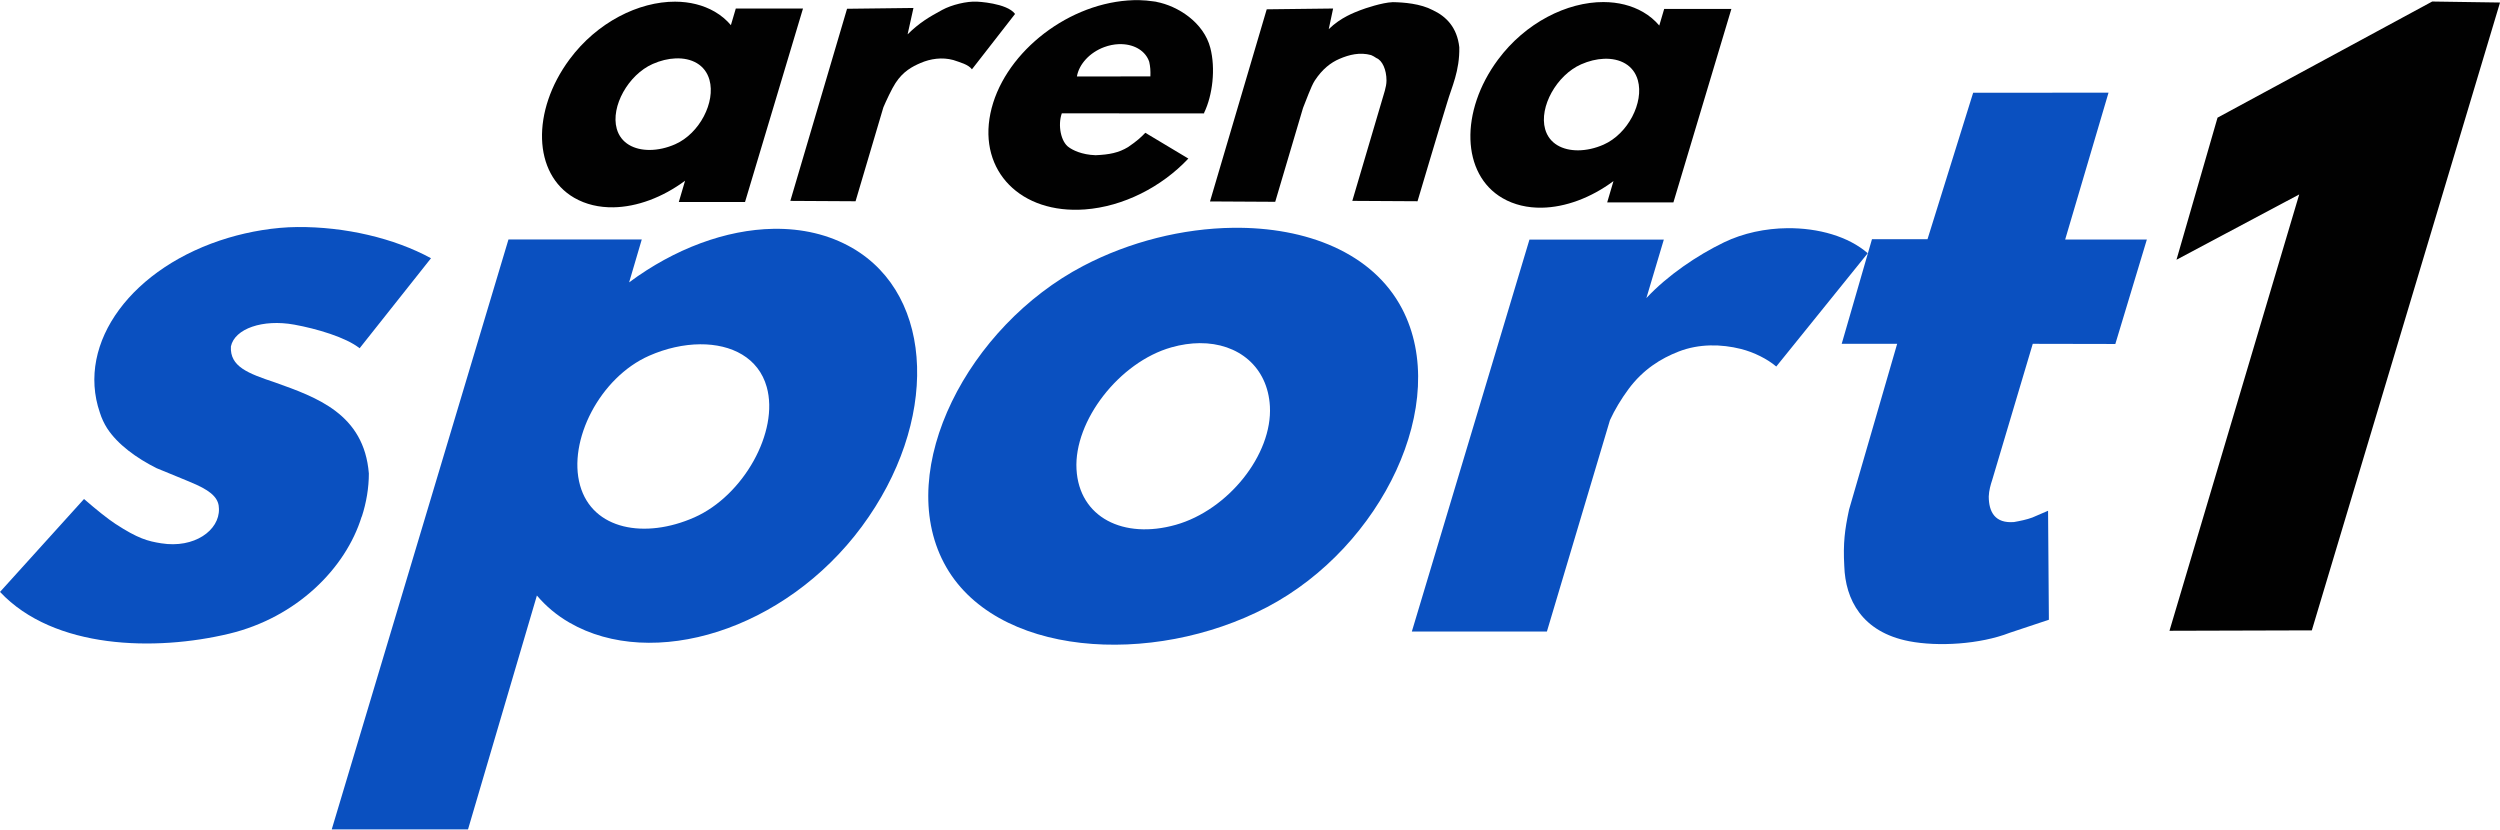
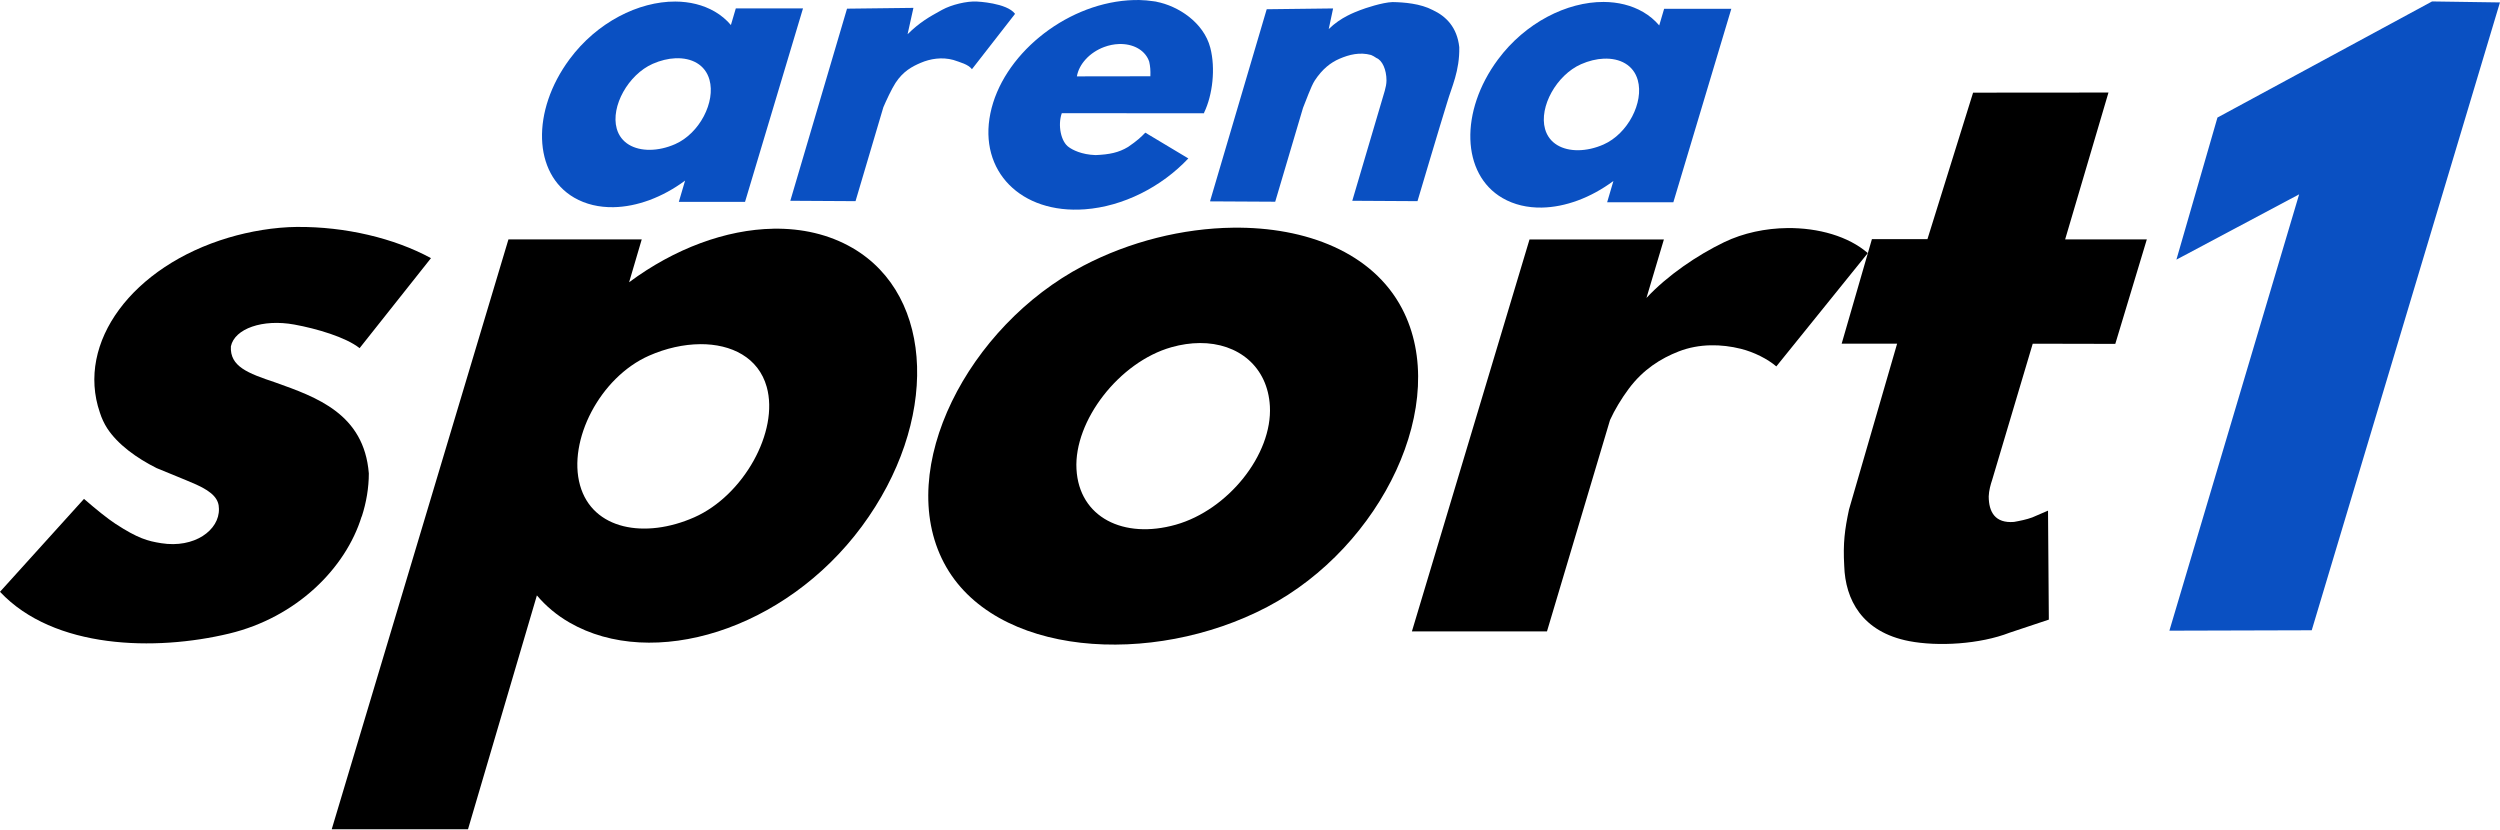
- <svg xmlns="http://www.w3.org/2000/svg" width="195.35mm" height="64.808mm" version="1.1" viewBox="0 0 195.352 64.808">
-   <g transform="translate(-5.6074 -155.95)">
-     <g fill="#0a50c0">
-       <path d="m101.96 173.75c-3.913 0.048-8.073 1.072-11.721 2.985-8.981 4.71-14.736 15.832-10.876 23.192 3.86 7.361 16.275 8.173 25.256 3.463 8.981-4.71 14.402-15.966 10.542-23.326-2.292-4.37-7.482-6.385-13.201-6.314zm-2.608 9.014c3.038-0.019 5.319 1.87 5.487 4.937 0.206 3.774-3.27 8.103-7.351 9.257-4.081 1.154-7.556-0.568-7.762-4.342-0.206-3.774 3.337-8.371 7.418-9.525 0.765-0.216 1.507-0.322 2.208-0.327z" />
-       <path d="m66.042 173.83c-3.703 0.061-7.725 1.549-11.274 4.184l0.987-3.35h-10.416l-13.809 46.093h10.649l5.382-18.273c0.695 0.824 1.541 1.539 2.54 2.117 6.492 3.757 16.83 0.621 22.844-7.499 6.013-8.12 5.759-18.016-0.733-21.773-1.826-1.057-3.94-1.536-6.17-1.499zm-5.724 9.022c2.458-0.017 4.562 1.05 5.203 3.338 0.976 3.488-1.816 8.493-5.66 10.191s-7.952 0.982-8.928-2.506c-0.976-3.488 1.549-8.426 5.392-10.124 1.321-0.584 2.706-0.89 3.993-0.899z" />
-       <path d="m145.27 173.78c-1.702 0.018-3.438 0.379-4.941 1.104-2.118 1.022-4.436 2.601-6.072 4.357l1.363-4.569h-10.5l-9.19 30.626h10.554l4.927-16.519c0.364-0.799 0.894-1.678 1.459-2.438 1.134-1.524 2.518-2.38 3.904-2.92 1.605-0.625 3.342-0.587 4.863-0.206 1.035 0.259 2.088 0.795 2.769 1.376l7.147-8.854c-1.502-1.308-3.856-1.982-6.285-1.956z" />
-     </g>
-     <path d="m195.66 156.07-16.773 9.074-3.208 11.103 9.591-5.104-10.138 34.096 11.123-0.032 14.706-49.06c-1.767-0.026-3.534-0.052-5.302-0.078z" fill="#010101" />
-     <path d="m28.844 173.69c-1.824 0.014-3.736 0.351-5.377 0.839-7.5 2.234-11.938 8.186-10.056 13.664 0.134 0.434 0.346 0.878 0.565 1.218 0.827 1.277 2.319 2.347 3.868 3.123 1.032 0.432 2.101 0.849 3.096 1.285 1.34 0.607 1.776 1.17 1.776 1.895 0.05 1.674-1.924 3.105-4.511 2.69-1.043-0.167-1.811-0.363-3.588-1.525-0.592-0.387-1.501-1.117-2.444-1.937l-6.564 7.26c4.212 4.485 12.139 4.65 17.906 3.265 5.262-1.264 9.105-5.094 10.353-9.148 0.004 2.7e-4 0.007 8e-4 0.011 1e-3 0.357-1.095 0.551-2.254 0.551-3.368-0.372-4.669-4.107-5.964-7.312-7.111-2.149-0.718-3.557-1.247-3.467-2.821 0.291-1.384 2.482-2.152 4.956-1.702 1.748 0.318 4.031 0.99 5.101 1.844l5.578-7.034c-2.883-1.571-6.72-2.467-10.441-2.438z" fill="#0a50c0" />
-     <path d="m170.37 163.19-10.579 8e-3 -3.567 11.444h-4.339l-2.365 8.173h4.333l-3.757 12.95c-0.337 1.575-0.474 2.623-0.375 4.416 0.083 2.611 1.373 5.163 5.077 5.876 2.238 0.431 5.508 0.25 7.859-0.664l3.052-1.016-0.064-8.517s-1.062 0.462-1.228 0.529c-0.443 0.164-0.947 0.267-1.431 0.353-1.48 0.121-1.973-0.778-1.976-1.996 0.014-0.461 0.155-0.946 0.264-1.271l3.175-10.659 6.452 0.013 2.464-8.163h-6.383z" fill="#0a50c0" />
-     <g fill="#010101">
-       <path d="m81.947 156.08c-0.79-0.047-1.987 0.247-2.717 0.645-1.03 0.562-1.757 0.98-2.702 1.908l0.457-2.061-5.188 0.063-4.432 15.012 5.096 0.029 2.173-7.336c0.205-0.483 0.655-1.455 0.952-1.907 0.596-0.907 1.289-1.274 1.956-1.562 0.773-0.333 1.68-0.47 2.558-0.231 0.543 0.188 1.167 0.343 1.456 0.726l3.369-4.327c-0.637-0.863-2.979-0.961-2.979-0.961z" />
-       <path d="m58.375 156.08c-2.86-0.011-6.117 1.61-8.264 4.509-2.987 4.034-2.861 8.949 0.364 10.815 0.907 0.525 1.957 0.763 3.065 0.745 1.84-0.03 3.837-0.769 5.6-2.078l-0.49 1.664h5.174l4.53-15.118h-5.251l-0.383 1.299c-0.345-0.409-0.765-0.764-1.261-1.052-0.907-0.525-1.965-0.779-3.084-0.783zm0.013 4.433c1.256-0.053 2.324 0.488 2.658 1.679 0.485 1.732-0.769 4.186-2.678 5.029-0.656 0.29-1.344 0.442-1.984 0.446-1.221 8e-3 -2.266-0.521-2.584-1.658-0.485-1.732 0.902-4.219 2.812-5.062 0.597-0.264 1.206-0.41 1.777-0.434z" />
-       <path d="m130.92 156.11c-2.86-0.011-6.117 1.61-8.264 4.509-2.987 4.034-2.861 8.949 0.364 10.815 0.907 0.525 1.957 0.763 3.065 0.745 1.84-0.03 3.837-0.769 5.6-2.078l-0.49 1.664h5.174l4.53-15.118h-5.251l-0.383 1.299c-0.345-0.409-0.765-0.764-1.261-1.052-0.907-0.525-1.965-0.779-3.084-0.783zm0.013 4.433c1.256-0.053 2.324 0.488 2.658 1.679 0.485 1.732-0.769 4.186-2.678 5.029-0.656 0.29-1.344 0.442-1.984 0.446-1.221 8e-3 -2.266-0.521-2.584-1.658-0.485-1.732 0.902-4.219 2.812-5.062 0.597-0.264 1.206-0.41 1.777-0.434z" />
-       <path d="m114.42 156.12c-0.794 0.027-2.154 0.483-2.53 0.631-0.414 0.164-1.51 0.55-2.454 1.478l0.342-1.614-5.188 0.062-4.432 15.013 5.096 0.029 2.173-7.335c0.205-0.483 0.622-1.687 0.919-2.139 0.596-0.907 1.256-1.406 1.923-1.694 0.773-0.333 1.597-0.536 2.475-0.298 0.133 0.052 0.275 0.138 0.419 0.235 0.459 0.181 0.786 0.909 0.786 1.751-2.4e-4 0.271-0.059 0.539-0.132 0.806l-2.539 8.601 5.096 0.029s1.803-6.071 2.324-7.737c0.343-1.179 0.976-2.44 0.94-4.295-0.17-1.565-1.041-2.418-2.063-2.897-0.972-0.514-2.264-0.615-3.155-0.629z" />
-       <path d="m94.636 155.96c-0.295-5e-3 -0.594 4e-3 -0.897 0.026-5.005 0.368-9.814 4.322-10.741 8.831-0.927 4.509 2.379 7.865 7.384 7.498 2.991-0.222 5.986-1.745 8.084-3.975l-3.362-2.015c-0.332 0.347-0.641 0.637-1.345 1.116-0.739 0.447-1.462 0.591-2.541 0.637-1.105-0.036-1.811-0.417-2.082-0.615-0.629-0.417-0.886-1.722-0.561-2.65 0.002-3e-3 0.003-5e-3 0.005-8e-3l11.118 8e-3v-0.05c0.668-1.382 0.904-3.456 0.485-5.071-0.516-1.991-2.533-3.278-4.217-3.597v-7e-3c-0.037-6e-3 -0.075-9e-3 -0.112-0.015-0.043-7e-3 -0.084-0.011-0.126-0.017-0.356-0.052-0.72-0.087-1.093-0.095zm-1.39 3.439c1.05 0.028 1.889 0.557 2.163 1.38 0.085 0.375 0.106 0.69 0.091 1.14l-5.743 8e-3c0.168-0.973 1.007-1.877 2.131-2.295 0.374-0.139 0.763-0.218 1.146-0.233 0.072-3e-3 0.143-3e-3 0.213-1e-3z" />
-     </g>
+ <svg xmlns="http://www.w3.org/2000/svg" width="600" height="199.02" version="1.1" viewBox="0 0 158.752 52.657">
+   <g stroke-width=".813">
+     <path d="m78.3 14.458c-3.18 0.039-6.56 0.871-9.525 2.426-7.298 3.828-11.975 12.866-8.838 18.847 3.137 5.981 13.226 6.642 20.524 2.814 7.298-3.828 11.704-12.975 8.567-18.956-1.863-3.551-6.08-5.189-10.728-5.131zm-2.119 7.325c2.469-0.015 4.323 1.52 4.458 4.012 0.167 3.067-2.657 6.585-5.974 7.523-3.316 0.938-6.141-0.462-6.308-3.529-0.167-3.067 2.712-6.802 6.028-7.74 0.622-0.176 1.225-0.262 1.794-0.265z" />
+     <path d="m49.111 14.523c-3.009 0.05-6.278 1.259-9.162 3.4l0.802-2.723h-8.464l-11.222 37.457h8.654l4.374-14.849c0.565 0.67 1.252 1.251 2.064 1.72 5.276 3.053 13.677 0.505 18.564-6.094 4.887-6.599 4.68-14.64-0.595-17.694-1.484-0.859-3.202-1.248-5.014-1.218zm-4.652 7.331c1.997-0.014 3.707 0.853 4.228 2.713 0.793 2.834-1.476 6.902-4.6 8.282-3.124 1.38-6.462 0.798-7.255-2.036-0.793-2.834 1.258-6.847 4.382-8.227 1.074-0.474 2.199-0.723 3.245-0.731z" />
+     <path d="m113.5 14.482c-1.383 0.015-2.794 0.308-4.015 0.897-1.722 0.831-3.605 2.114-4.934 3.541l1.107-3.713h-8.533l-7.468 24.888h8.577l4.004-13.424c0.295-0.649 0.726-1.363 1.186-1.981 0.921-1.238 2.047-1.934 3.172-2.373 1.304-0.508 2.716-0.477 3.952-0.168 0.841 0.211 1.697 0.646 2.25 1.118l5.808-7.195c-1.22-1.063-3.134-1.611-5.107-1.59z" />
+   </g>
+   <g stroke-width=".813">
+     <path d="m154.44 0.09-13.63 7.374-2.607 9.023 7.794-4.147-8.239 27.708 9.039-0.026 11.951-39.868c-1.436-0.021-2.872-0.042-4.308-0.063z" fill="#0a50c2" />
+     <path d="m18.883 14.409c-1.483 0.012-3.036 0.285-4.37 0.682-6.095 1.815-9.701 6.652-8.172 11.104 0.109 0.353 0.281 0.713 0.459 0.99 0.672 1.038 1.884 1.907 3.143 2.538 0.839 0.351 1.707 0.69 2.516 1.044 1.089 0.493 1.443 0.95 1.443 1.54 0.04 1.36-1.563 2.523-3.666 2.186-0.847-0.136-1.472-0.295-2.916-1.24-0.481-0.315-1.22-0.908-1.986-1.574l-5.334 5.9c3.423 3.644 9.865 3.779 14.551 2.653 4.276-1.027 7.399-4.14 8.413-7.434 3e-3 1.98e-4 0.006 6.07e-4 0.009 8.05e-4 0.29-0.89 0.448-1.831 0.448-2.737-0.302-3.794-3.337-4.847-5.942-5.778-1.746-0.584-2.891-1.013-2.817-2.292 0.237-1.124 2.017-1.749 4.027-1.383 1.421 0.259 3.276 0.804 4.145 1.499l4.533-5.716c-2.343-1.276-5.461-2.005-8.485-1.981z" />
+     <path d="m133.89 5.876-8.597 0.007-2.898 9.3h-3.526l-1.922 6.641h3.521l-3.053 10.524c-0.274 1.28-0.386 2.132-0.305 3.589 0.067 2.122 1.116 4.196 4.126 4.775 1.819 0.35 4.476 0.203 6.387-0.54l2.48-0.826-0.052-6.921s-0.863 0.376-0.998 0.43c-0.36 0.133-0.77 0.217-1.163 0.287-1.202 0.098-1.603-0.632-1.605-1.622 0.012-0.375 0.126-0.769 0.215-1.033l2.58-8.662 5.243 0.011 2.002-6.634h-5.187z" />
+   </g>
+   <g fill="#0a50c2" stroke-width=".813">
+     <path d="m62.036 0.098c-0.642-0.038-1.615 0.2-2.208 0.524-0.837 0.457-1.428 0.796-2.196 1.551l0.371-1.674-4.216 0.051-3.601 12.199 4.141 0.024 1.766-5.961c0.167-0.393 0.532-1.182 0.774-1.55 0.484-0.737 1.047-1.036 1.59-1.269 0.628-0.271 1.365-0.382 2.079-0.188 0.441 0.153 0.948 0.278 1.183 0.59l2.738-3.516c-0.518-0.701-2.421-0.781-2.421-0.781z" />
+     <path d="m42.881 0.098c-2.324-0.009-4.971 1.308-6.715 3.664-2.428 3.278-2.325 7.272 0.296 8.789 0.737 0.427 1.591 0.62 2.491 0.605 1.495-0.025 3.118-0.625 4.551-1.689l-0.398 1.352h4.204l3.681-12.285h-4.267l-0.311 1.056c-0.281-0.333-0.622-0.621-1.025-0.855-0.737-0.427-1.597-0.633-2.506-0.637zm0.011 3.602c1.02-0.043 1.889 0.396 2.16 1.364 0.394 1.408-0.625 3.401-2.177 4.087-0.533 0.236-1.093 0.359-1.612 0.363-0.992 0.007-1.841-0.424-2.1-1.348-0.394-1.408 0.733-3.428 2.285-4.114 0.485-0.214 0.98-0.333 1.444-0.353z" />
+     <path d="m101.83 0.123c-2.324-0.009-4.971 1.308-6.715 3.664-2.428 3.278-2.325 7.272 0.296 8.789 0.737 0.427 1.591 0.62 2.491 0.605 1.495-0.025 3.118-0.625 4.551-1.689l-0.398 1.352h4.204l3.681-12.285h-4.267l-0.311 1.056c-0.281-0.333-0.622-0.621-1.025-0.855-0.737-0.427-1.597-0.633-2.506-0.637zm0.011 3.602c1.02-0.043 1.889 0.396 2.16 1.364 0.394 1.408-0.625 3.401-2.177 4.087-0.533 0.236-1.093 0.359-1.612 0.363-0.992 0.007-1.841-0.424-2.1-1.348-0.394-1.408 0.733-3.428 2.285-4.114 0.485-0.214 0.98-0.333 1.444-0.353z" />
+     <path d="m88.425 0.131c-0.645 0.022-1.75 0.392-2.056 0.513-0.336 0.133-1.227 0.447-1.994 1.202l0.278-1.311-4.216 0.051-3.601 12.2 4.141 0.023 1.766-5.961c0.167-0.393 0.506-1.371 0.747-1.738 0.484-0.737 1.02-1.143 1.563-1.377 0.628-0.271 1.298-0.436 2.011-0.242 0.108 0.042 0.223 0.112 0.34 0.191 0.373 0.147 0.638 0.739 0.639 1.423-1.96e-4 0.22-0.048 0.438-0.108 0.655l-2.064 6.989 4.141 0.024s1.465-4.934 1.889-6.287c0.279-0.958 0.793-1.983 0.764-3.49-0.138-1.272-0.846-1.965-1.676-2.354-0.79-0.418-1.839-0.5-2.563-0.511z" />
+     <path d="m72.348 7.1398e-4c-0.24-0.004-0.483 0.004-0.729 0.021-4.068 0.299-7.976 3.512-8.729 7.176-0.753 3.664 1.933 6.392 6 6.093 2.43-0.18 4.864-1.418 6.57-3.231l-2.732-1.637c-0.27 0.282-0.521 0.517-1.093 0.907-0.601 0.363-1.188 0.481-2.065 0.518-0.898-0.029-1.471-0.339-1.692-0.5-0.511-0.339-0.72-1.4-0.456-2.154 0.001-0.002 0.003-0.004 0.004-0.007l9.035 0.007v-0.041c0.543-1.123 0.734-2.808 0.394-4.12-0.42-1.618-2.059-2.664-3.427-2.923v-0.006c-0.03-0.005-0.061-0.007-0.091-0.012-0.035-0.006-0.068-0.009-0.102-0.014-0.289-0.042-0.585-0.071-0.888-0.077zm-1.13 2.794c0.853 0.023 1.535 0.452 1.758 1.122 0.069 0.304 0.086 0.561 0.074 0.926l-4.667 0.007c0.136-0.79 0.818-1.525 1.731-1.865 0.304-0.113 0.62-0.177 0.931-0.189 0.058-0.002 0.116-0.002 0.173-8.174e-4z" />
  </g>
</svg>
